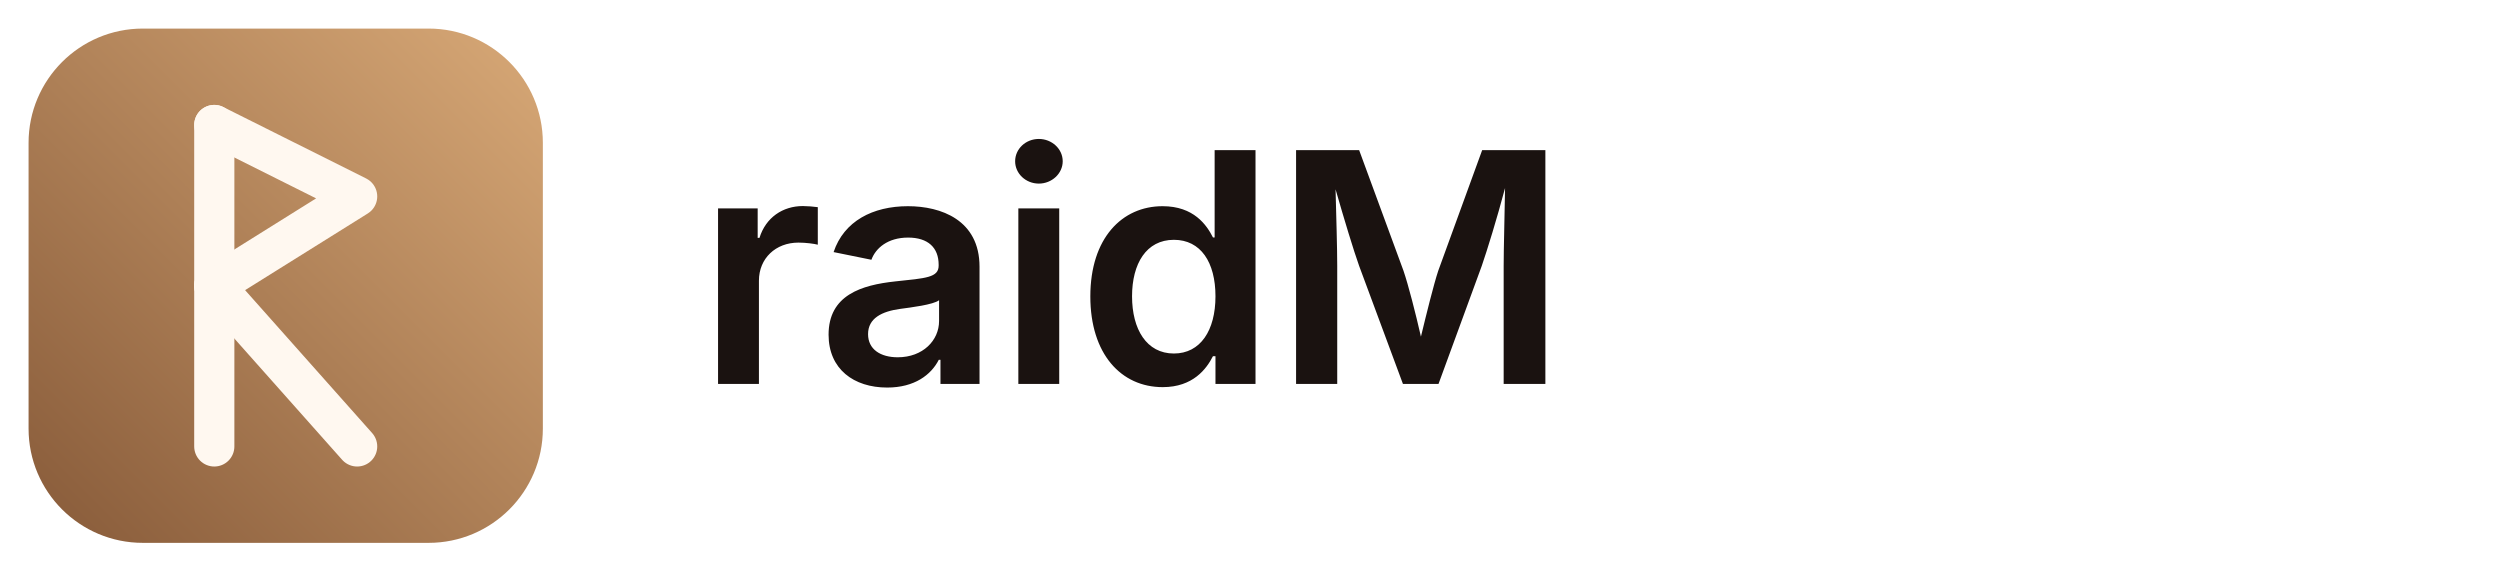
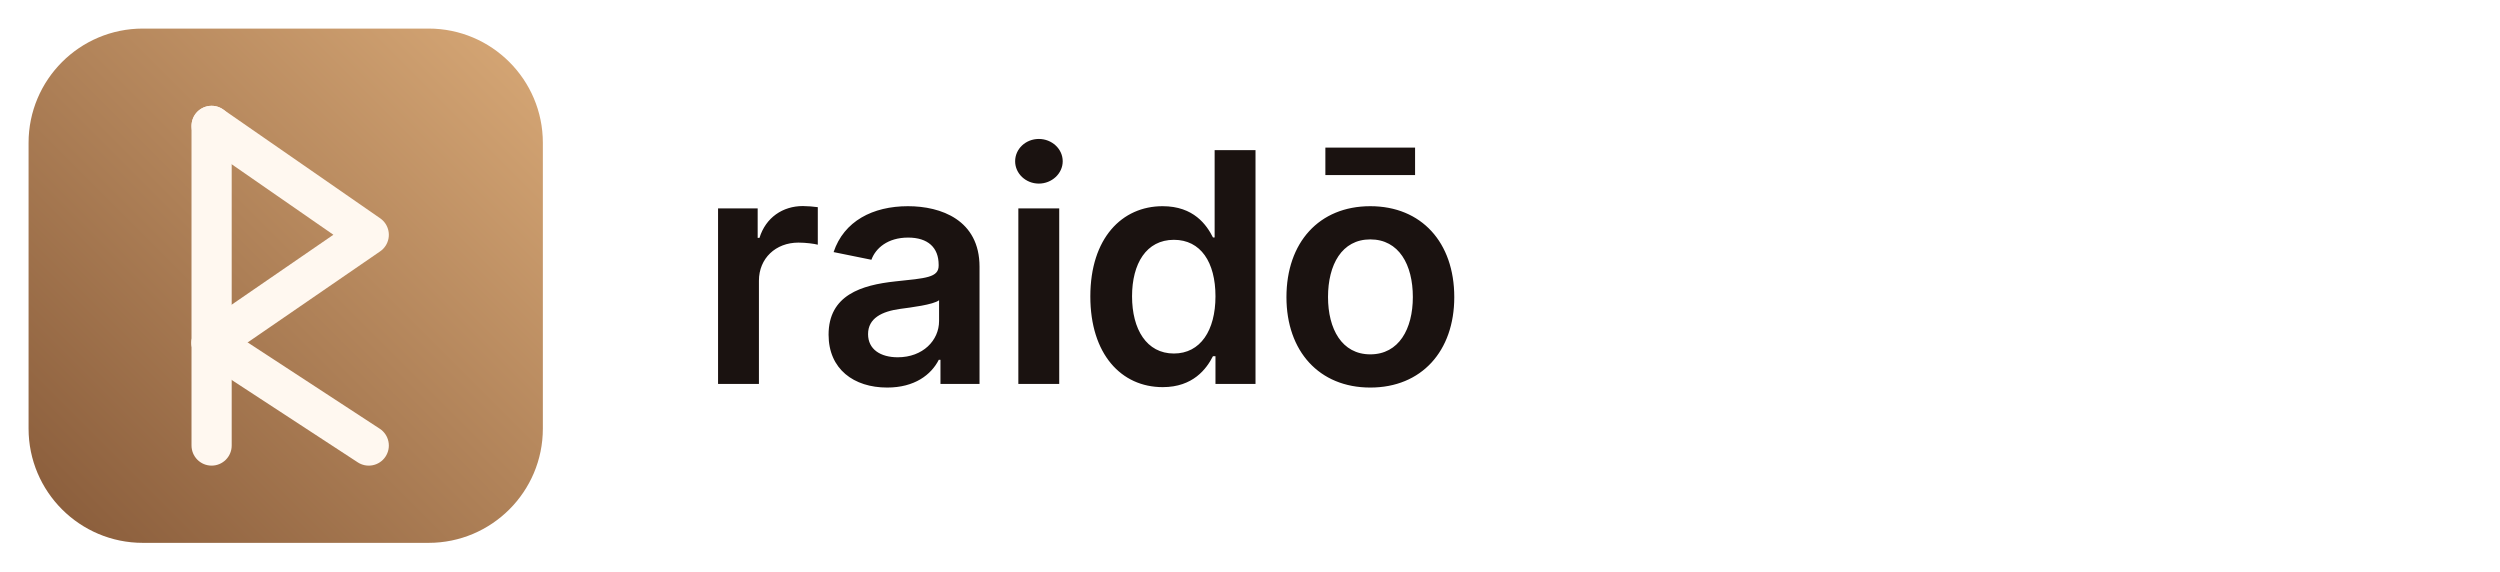
<svg xmlns="http://www.w3.org/2000/svg" width="280" height="64" viewBox="0 0 280 64" fill="none">
  <defs>
    <linearGradient id="bg" x1="6" y1="58" x2="58" y2="6" gradientUnits="userSpaceOnUse">
      <stop offset="0" stop-color="#8B5E3C" />
      <stop offset="1" stop-color="#D4A574" />
    </linearGradient>
  </defs>
  <rect x="3.2" y="3.2" width="57.6" height="57.6" rx="12.8" fill="url(#bg)" />
-   <line x1="24" y1="14" x2="24" y2="50" stroke="#FFF8F0" stroke-width="4.5" stroke-linecap="round" />
-   <polyline points="24,14 40,22 24,32" stroke="#FFF8F0" stroke-width="4.5" stroke-linecap="round" stroke-linejoin="round" fill="none" />
-   <line x1="24" y1="32" x2="40" y2="50" stroke="#FFF8F0" stroke-width="4.5" stroke-linecap="round" />
-   <text x="78" y="43" font-family="Outfit, -apple-system, sans-serif" font-weight="600" font-size="36" fill="#1a1210" letter-spacing="-0.5">raidM</text>
+   <path d="M23.7 49.9L23.7 14.1" stroke="#FFF8F0" stroke-width="4.5" stroke-linecap="round" fill="none" />
+   <path d="M23.7 14.1L41.3 26.3L23.7 38.4" stroke="#FFF8F0" stroke-width="4.5" stroke-linecap="round" stroke-linejoin="round" fill="none" />
+   <path d="M23.7 38.4L41.3 49.9" stroke="#FFF8F0" stroke-width="4.5" stroke-linecap="round" fill="none" />
+   <text x="78" y="43" font-family="Outfit, -apple-system, sans-serif" font-weight="600" font-size="36" fill="#1a1210" letter-spacing="-0.5">raidō</text>
</svg>
